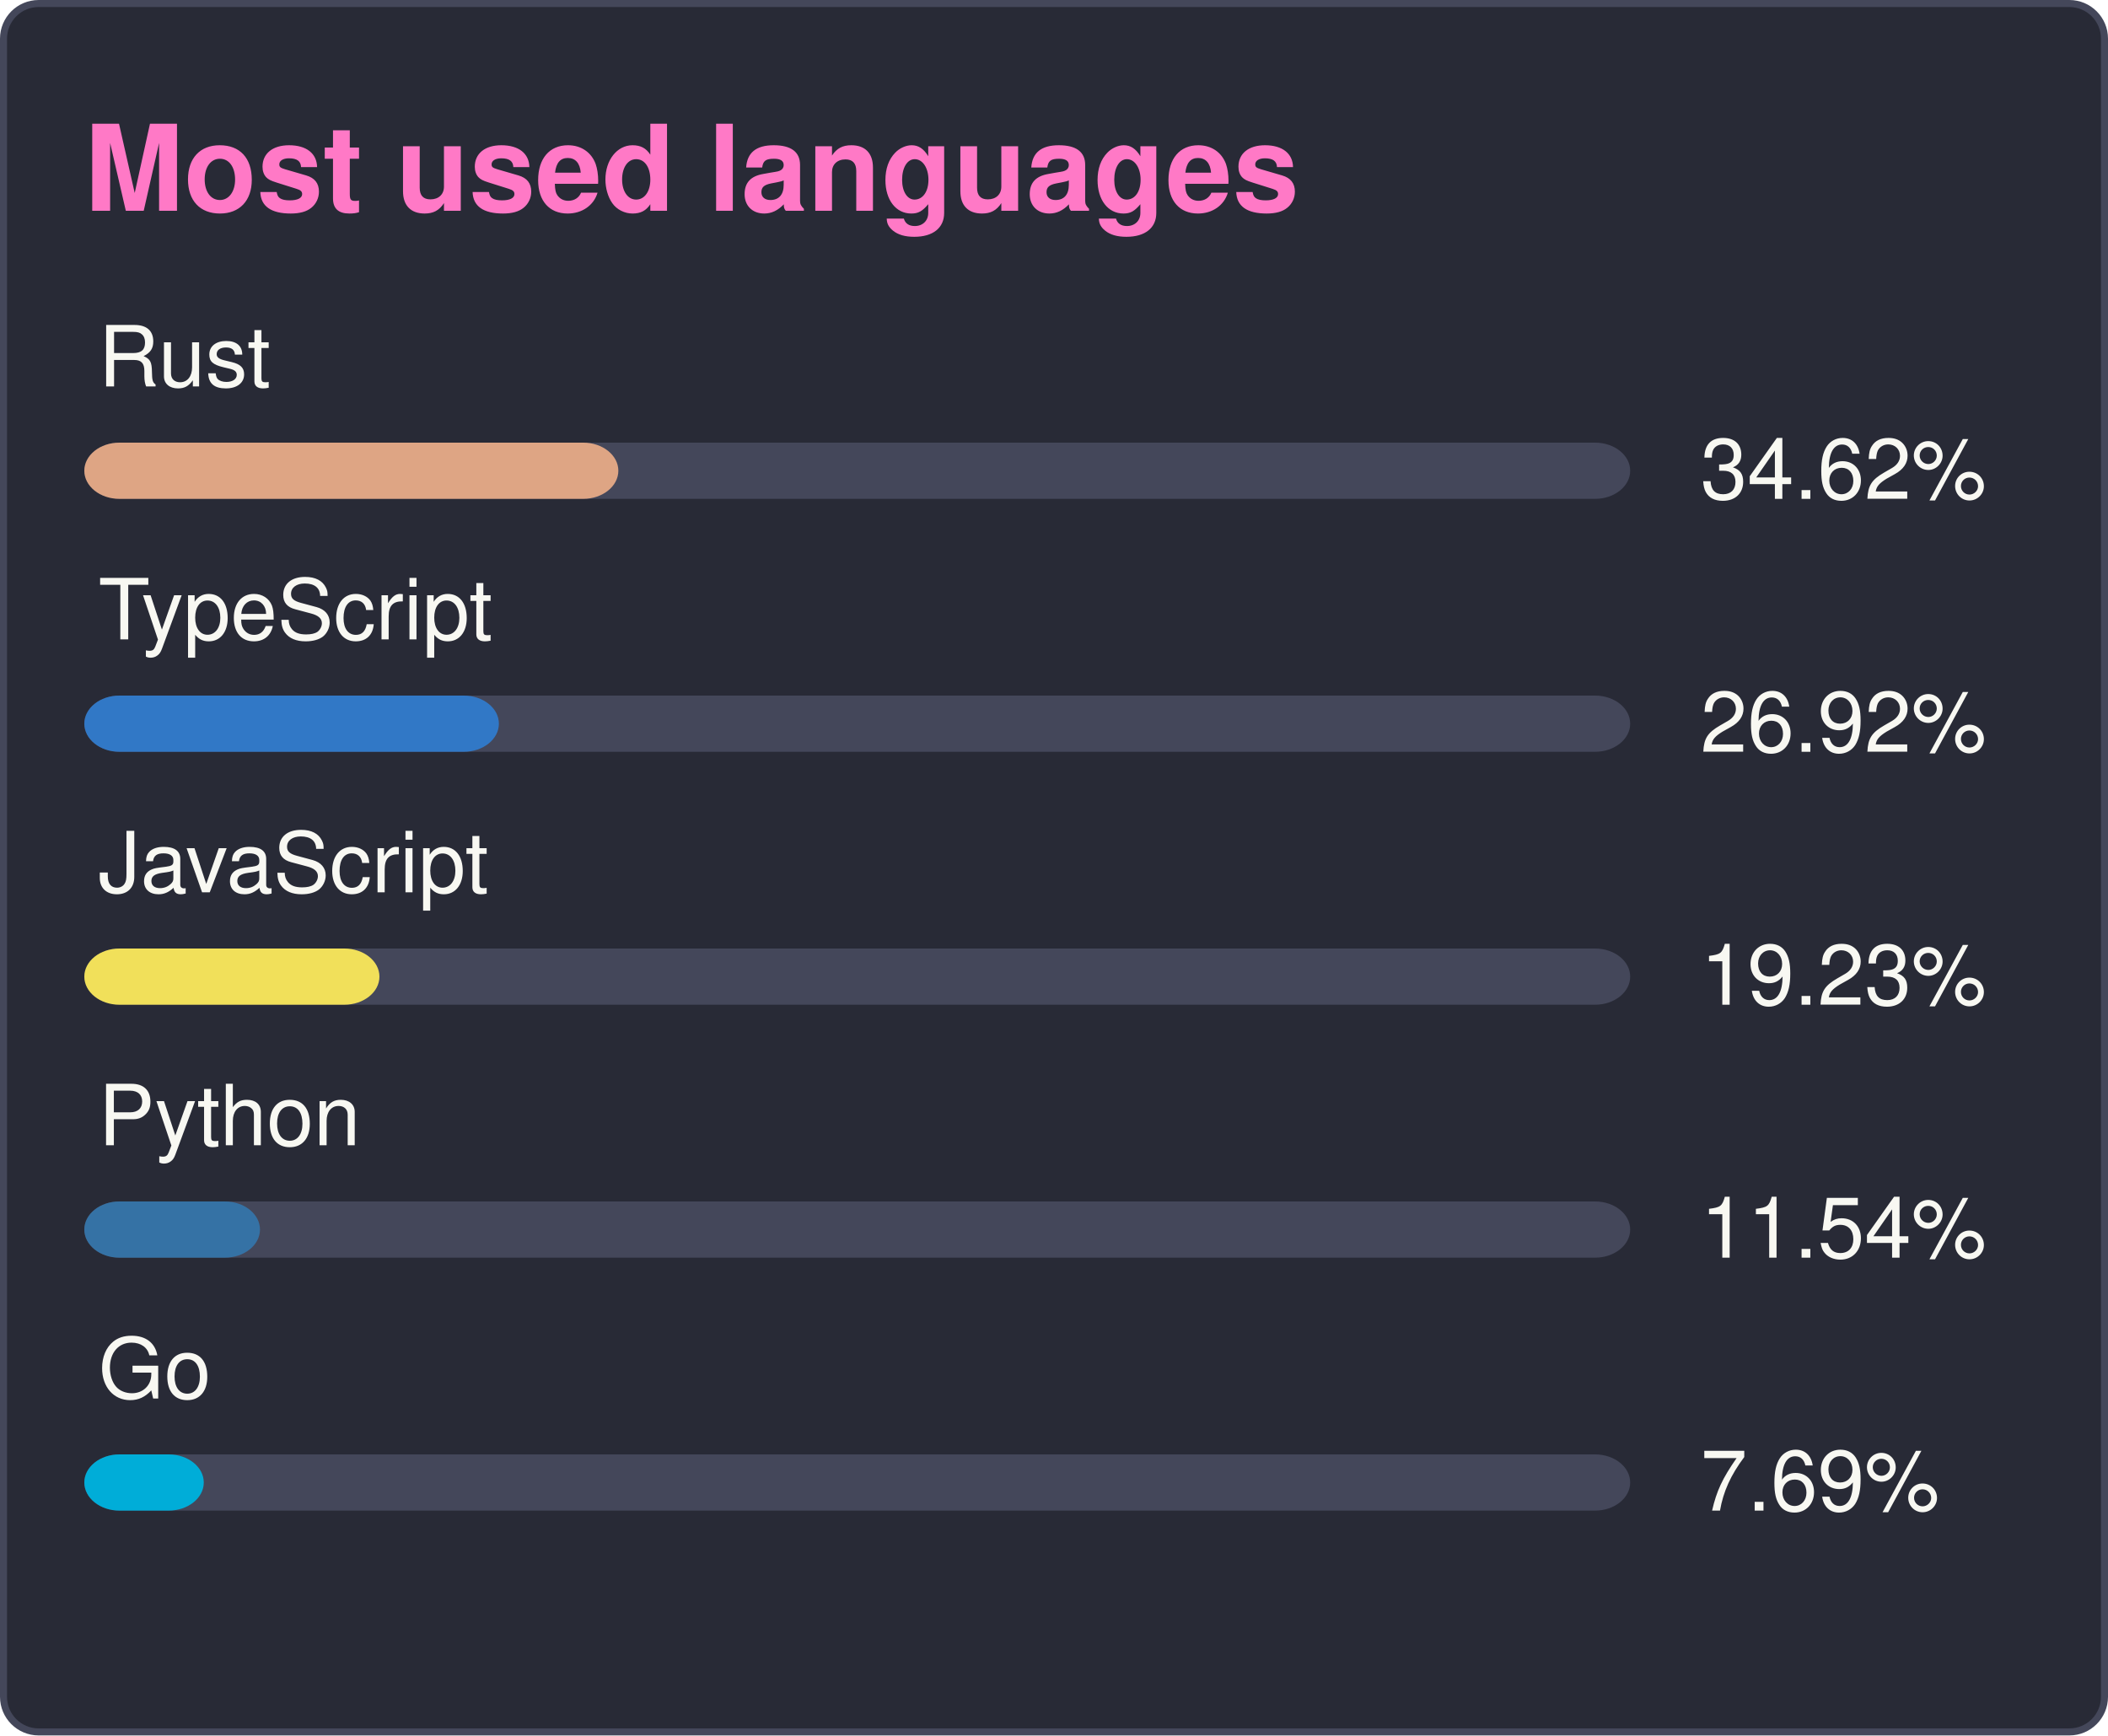
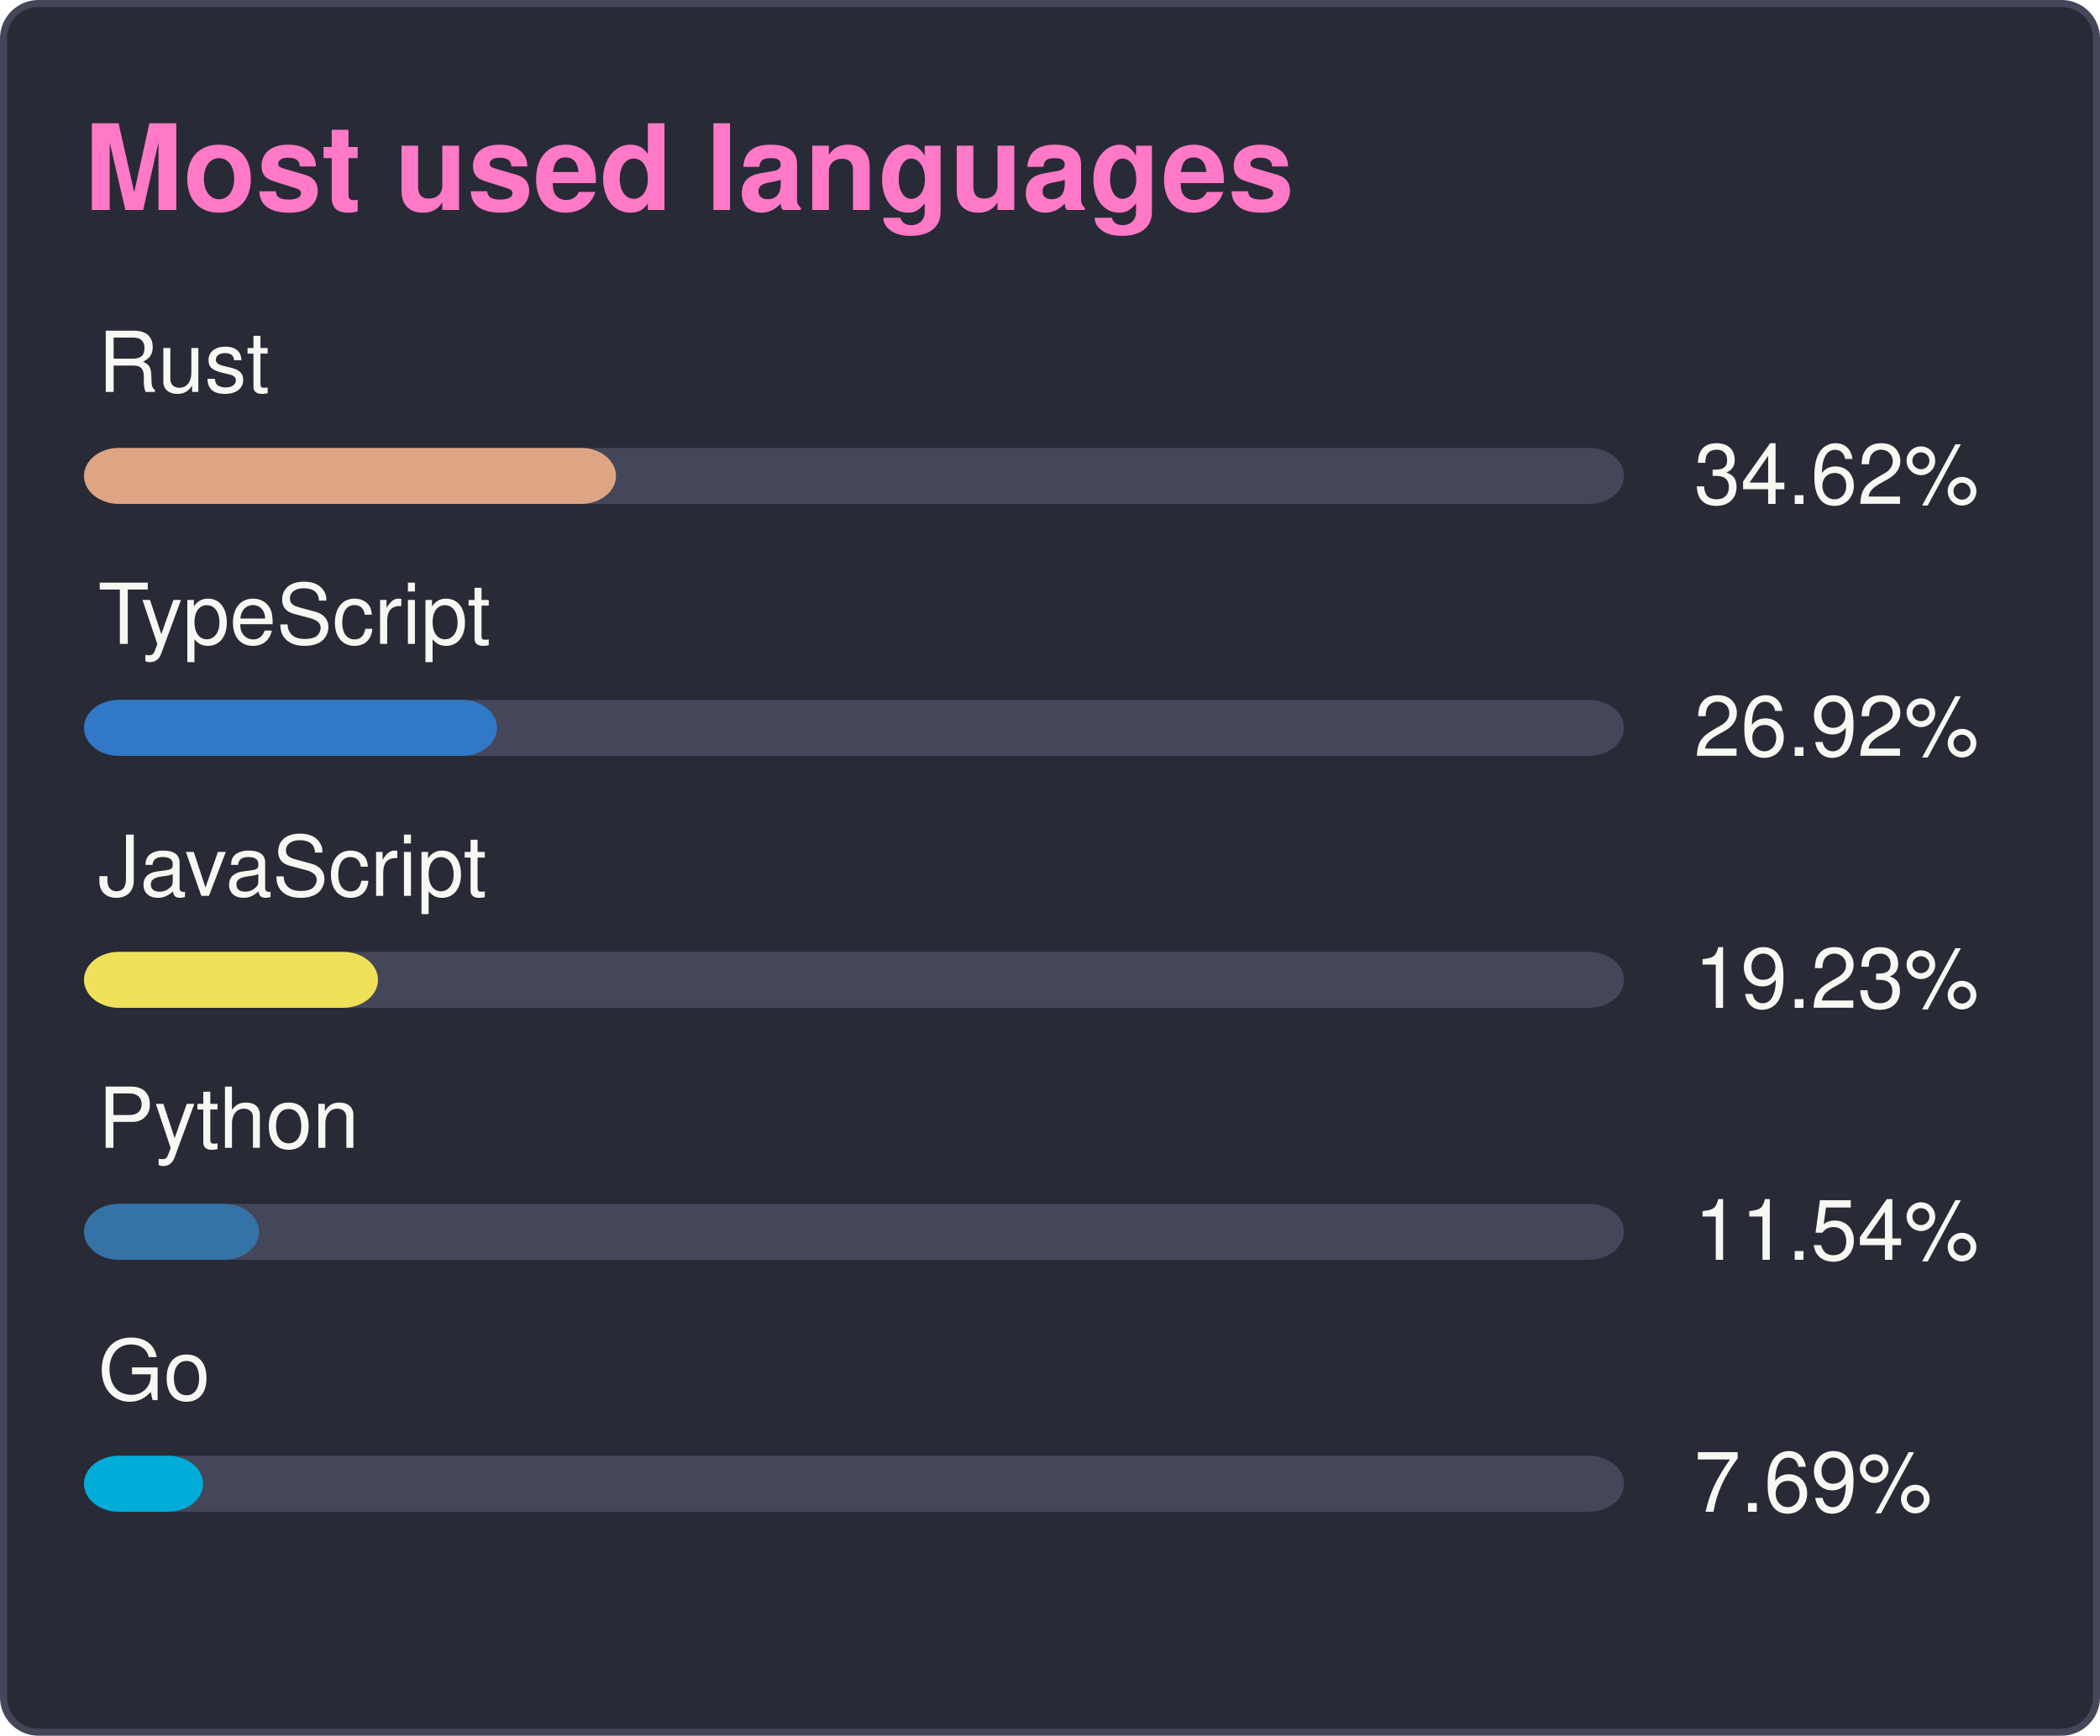
- <svg xmlns="http://www.w3.org/2000/svg" width="300" height="247" viewBox="0 0 300 247" fill="none" role="img" aria-labelledby="title-id" aria-describedby="description-id">
+ <svg xmlns="http://www.w3.org/2000/svg" width="300" height="248" viewBox="0 0 300 248" fill="none" role="img" aria-labelledby="title-id" aria-describedby="description-id">
  <style>
  /* 
    * Card styles for GitHub StatCrab
    * 
    * This file contains the styles for the base card component.
  */
  
  .title {
    font: 800 17px "Helvetica Neue", Helvetica, Arial, sans-serif;
  }
  
  .statsCard &gt; .row &gt; .label, .statsCard &gt; .row &gt; .value {
    font: 600 15px "Helvetica Neue", Helvetica, Arial, sans-serif;
  }
  
  .langsCard &gt; .row &gt; .label, .langsCard &gt; .row &gt; .value {
    font: 400 12px "Helvetica Neue", Helvetica, Arial, sans-serif;
  }
  
  /**
   * Dracula theme.
   * Based on the popular Dracula color scheme.
   */
  
  .title {
    fill: #ff79c6;
  }
  
  .label, .value {
    fill: #f8f8f2;
  }
  
  .icon {
    fill: #50fa7b;
  }
  
  .background {
    fill: #282a36;
    stroke: #44475a;
  }
  
  .progressBarBackground {
    fill: #44475a;
  }
  </style>
-   <rect class="background" x="0.5" y="0.5" rx="5" width="299" height="246" stroke-opacity="1" />
+   <rect class="background" x="0.5" y="0.5" rx="5" width="299" height="247" stroke-opacity="1" />
  <g transform="translate(12, 30)">
    <text x="0" y="0" class="title">Most used languages</text>
  </g>
  <g class="langsCard" x="0" y="0">
    <g class="row">
-       <text x="14" y="55" class="label">Rust</text>
-       <text x="242" y="71" class="value">34.62%</text>
-       <svg width="220" x="12" y="63">
+       <text x="14" y="56" class="label">Rust</text>
+       <text x="242" y="72" class="value">34.62%</text>
+       <svg width="220" x="12" y="64">
        <rect rx="5" ry="5" x="0" y="0" width="220" height="8" class="progressBarBackground" />
        <rect rx="5" ry="5" x="0" y="0" width="76" height="8" fill="#dea584" />
      </svg>
    </g>
    <g class="row">
-       <text x="14" y="91" class="label">TypeScript</text>
-       <text x="242" y="107" class="value">26.92%</text>
-       <svg width="220" x="12" y="99">
+       <text x="14" y="92" class="label">TypeScript</text>
+       <text x="242" y="108" class="value">26.92%</text>
+       <svg width="220" x="12" y="100">
        <rect rx="5" ry="5" x="0" y="0" width="220" height="8" class="progressBarBackground" />
        <rect rx="5" ry="5" x="0" y="0" width="59" height="8" fill="#3178c6" />
      </svg>
    </g>
    <g class="row">
-       <text x="14" y="127" class="label">JavaScript</text>
-       <text x="242" y="143" class="value">19.23%</text>
-       <svg width="220" x="12" y="135">
+       <text x="14" y="128" class="label">JavaScript</text>
+       <text x="242" y="144" class="value">19.23%</text>
+       <svg width="220" x="12" y="136">
        <rect rx="5" ry="5" x="0" y="0" width="220" height="8" class="progressBarBackground" />
        <rect rx="5" ry="5" x="0" y="0" width="42" height="8" fill="#f1e05a" />
      </svg>
    </g>
    <g class="row">
-       <text x="14" y="163" class="label">Python</text>
-       <text x="242" y="179" class="value">11.54%</text>
-       <svg width="220" x="12" y="171">
+       <text x="14" y="164" class="label">Python</text>
+       <text x="242" y="180" class="value">11.54%</text>
+       <svg width="220" x="12" y="172">
        <rect rx="5" ry="5" x="0" y="0" width="220" height="8" class="progressBarBackground" />
        <rect rx="5" ry="5" x="0" y="0" width="25" height="8" fill="#3572A5" />
      </svg>
    </g>
    <g class="row">
-       <text x="14" y="199" class="label">Go</text>
-       <text x="242" y="215" class="value">7.69%</text>
-       <svg width="220" x="12" y="207">
+       <text x="14" y="200" class="label">Go</text>
+       <text x="242" y="216" class="value">7.69%</text>
+       <svg width="220" x="12" y="208">
        <rect rx="5" ry="5" x="0" y="0" width="220" height="8" class="progressBarBackground" />
        <rect rx="5" ry="5" x="0" y="0" width="17" height="8" fill="#00ADD8" />
      </svg>
    </g>
  </g>
</svg>
